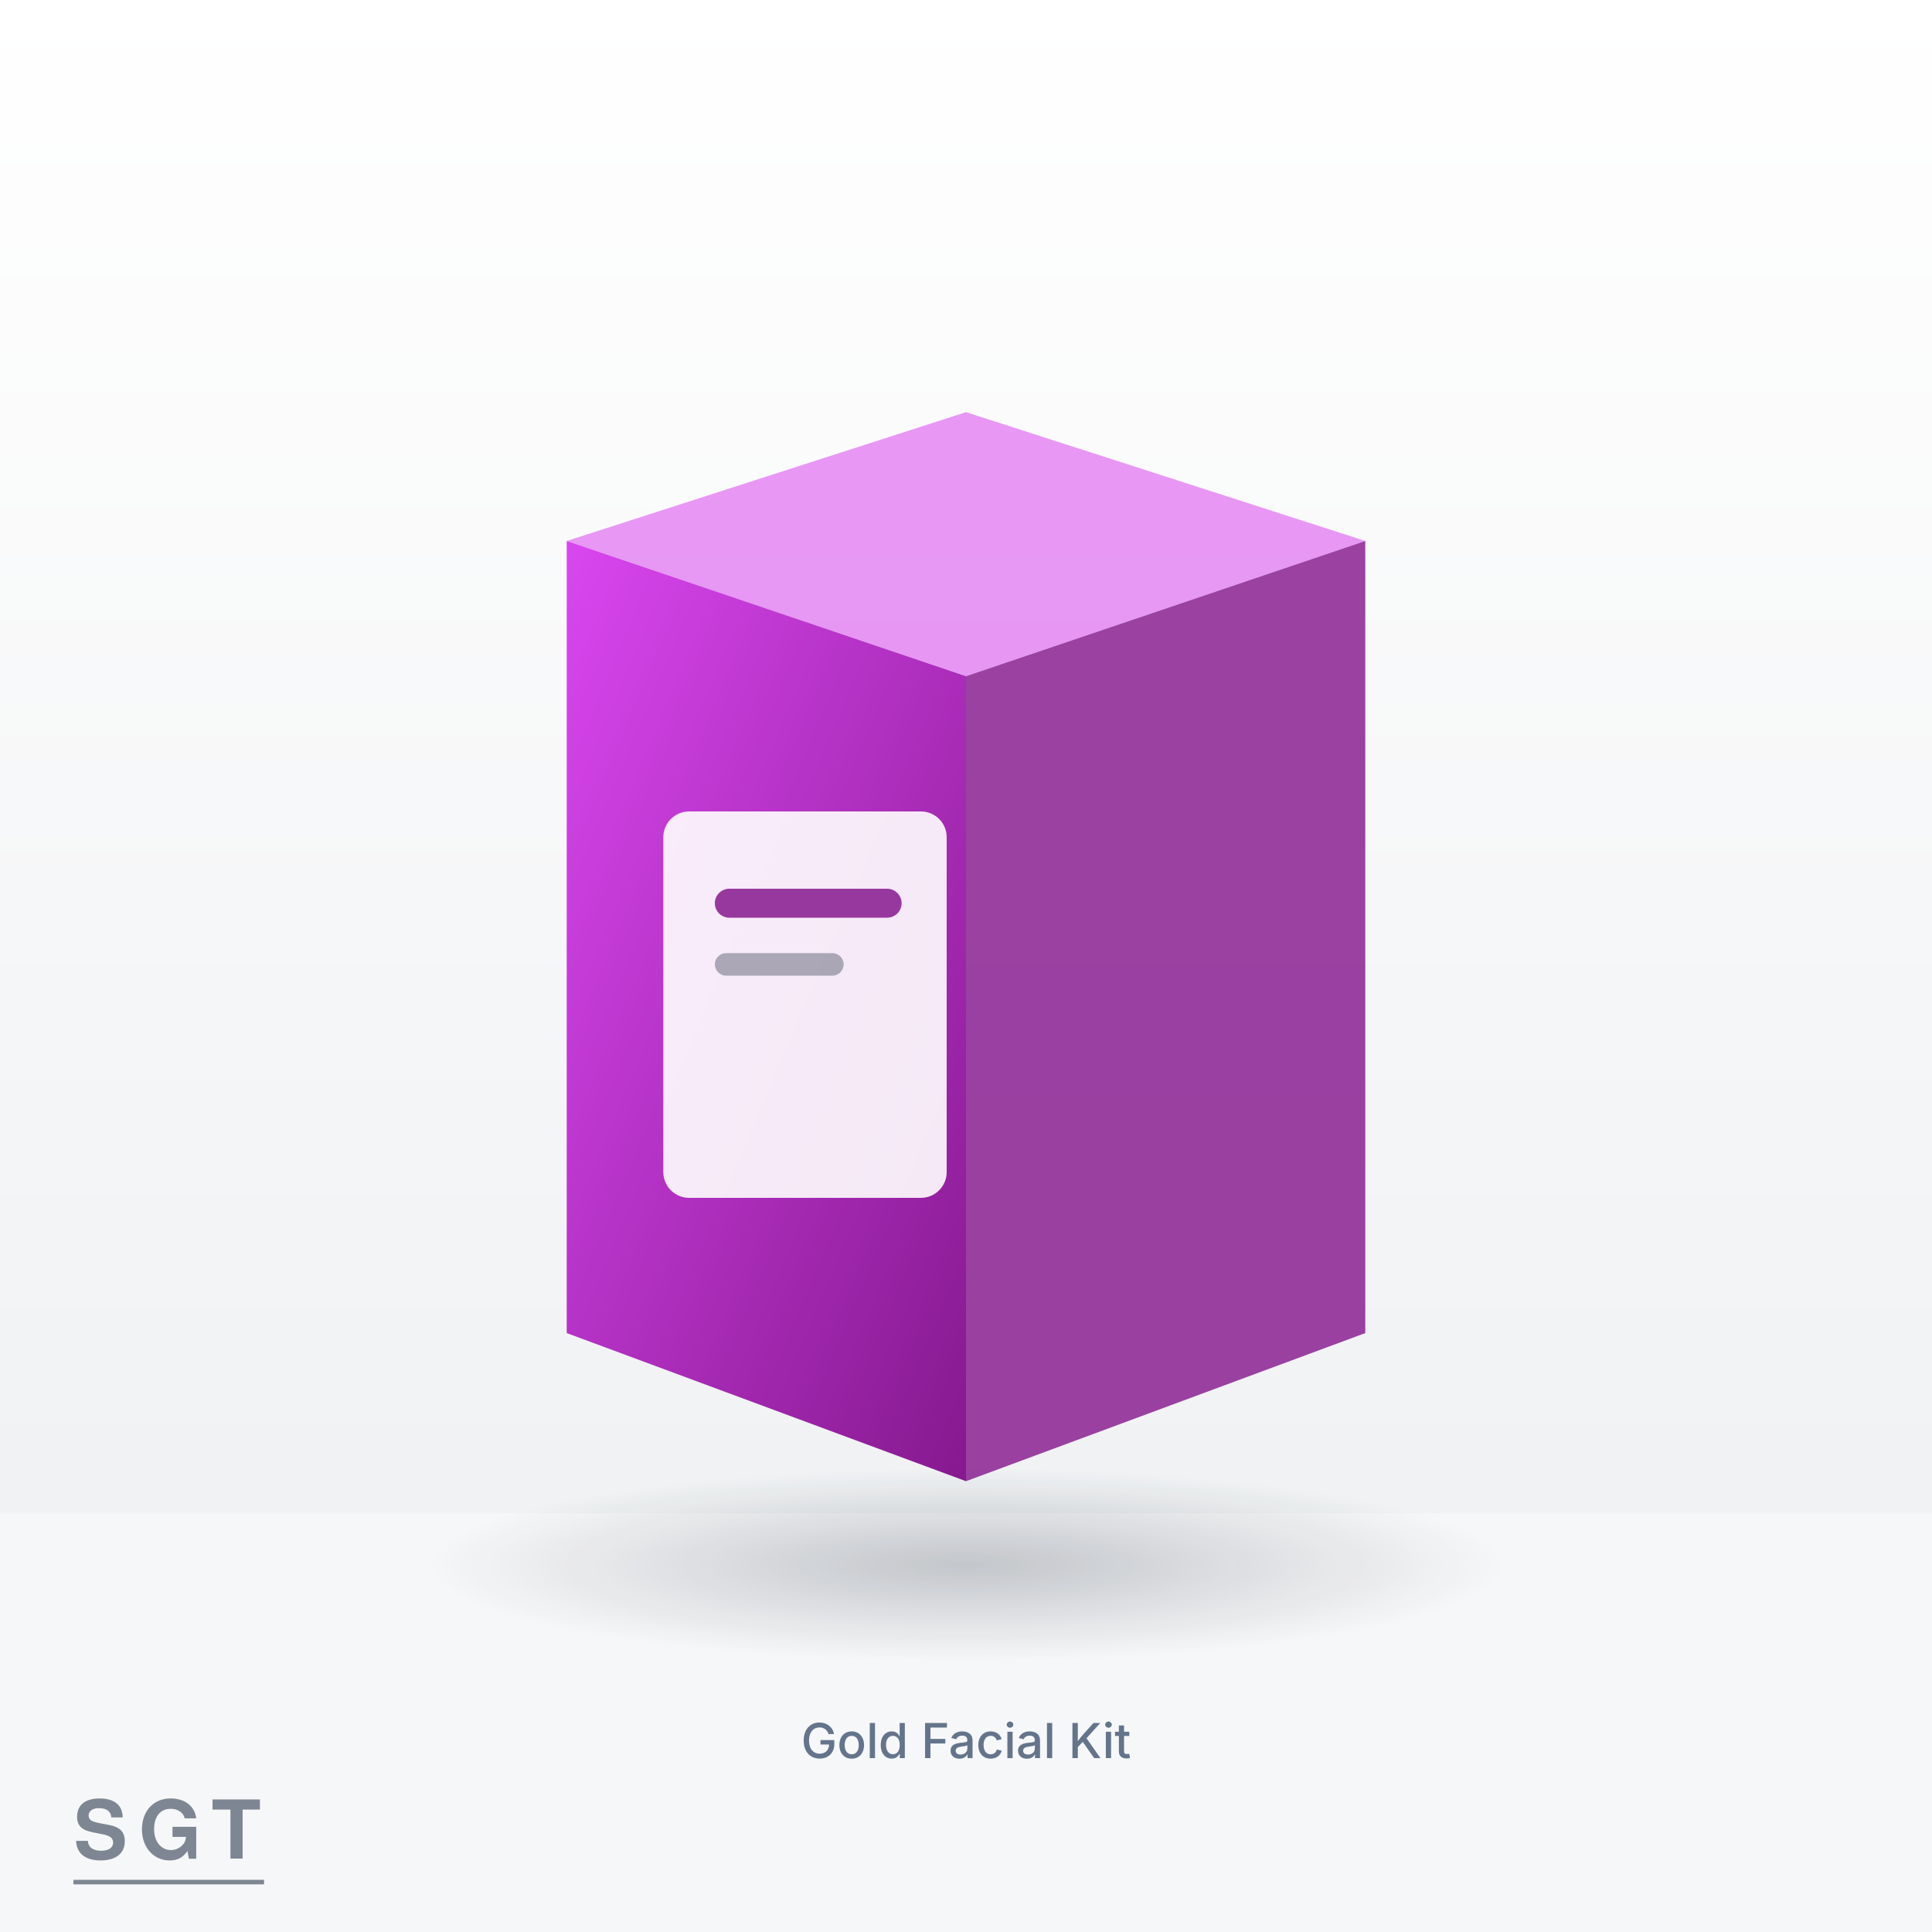
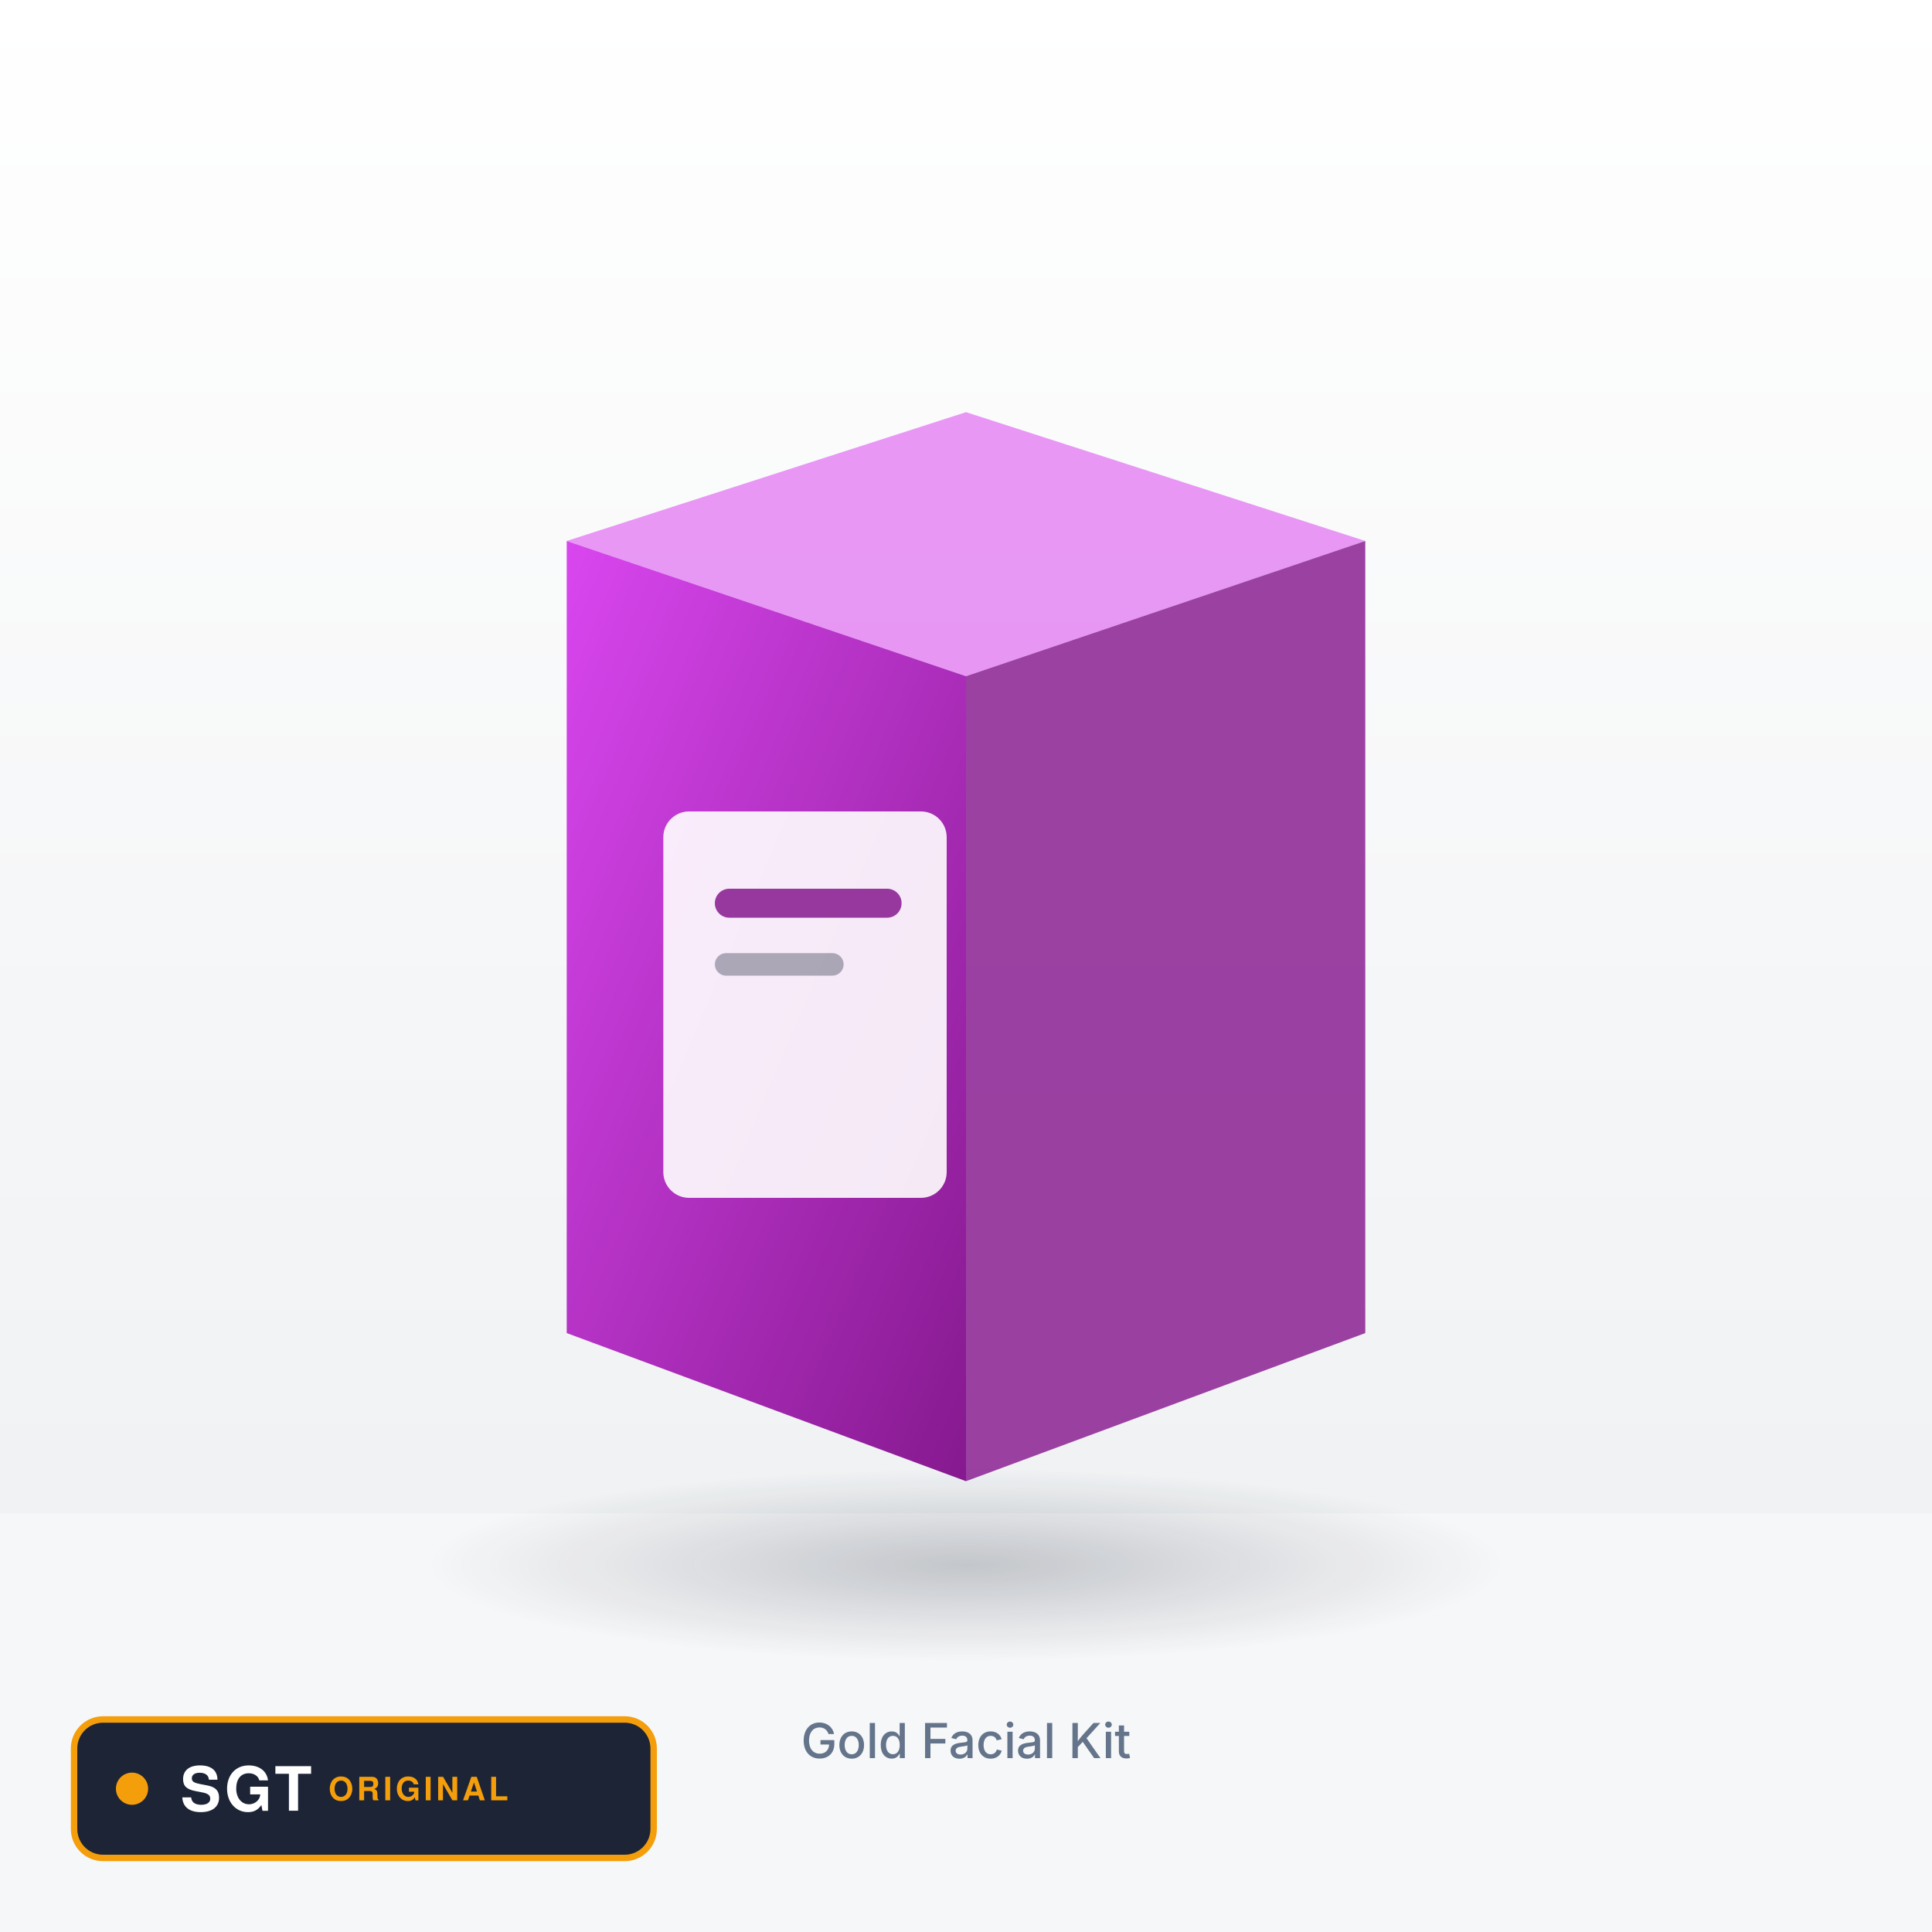
<svg xmlns="http://www.w3.org/2000/svg" viewBox="0 0 600 600" width="600" height="600" role="img" aria-label="Gold Facial Kit — Facial Products">
  <defs>
    <linearGradient id="bg" x1="0" y1="0" x2="0" y2="1">
      <stop offset="0%" stop-color="#ffffff" />
      <stop offset="100%" stop-color="#eceef0" />
    </linearGradient>
    <linearGradient id="body" x1="0" y1="0" x2="1" y2="1">
      <stop offset="0%" stop-color="#d946ef" />
      <stop offset="100%" stop-color="#86198f" />
    </linearGradient>
    <linearGradient id="stroke" x1="0" y1="0" x2="1" y2="1">
      <stop offset="0%" stop-color="#d946ef" />
      <stop offset="100%" stop-color="#86198f" />
    </linearGradient>
    <radialGradient id="shadow" cx="50%" cy="50%">
      <stop offset="0%" stop-color="#0f172a" stop-opacity="0.22" />
      <stop offset="100%" stop-color="#0f172a" stop-opacity="0" />
    </radialGradient>
  </defs>
  <rect width="600" height="600" fill="url(#bg)" />
  <rect y="470" width="600" height="130" fill="#f6f7f8" />
  <ellipse cx="300" cy="486" rx="168" ry="30" fill="url(#shadow)" />
  <g transform="translate(300 300) rotate(0) scale(1) translate(-300 -300)">
    <path d="M176 168l124-40 124 40-124 42z" fill="#d946ef" opacity="0.55" />
    <path d="M176 168l124 42v250l-124-46z" fill="url(#body)" />
    <path d="M424 168l-124 42v250l124-46z" fill="#86198f" opacity="0.82" />
    <rect x="206" y="252" width="88" height="120" rx="8" fill="#ffffff" opacity="0.9" />
    <rect x="222" y="276" width="58" height="9" rx="4.5" fill="#86198f" opacity="0.85" />
    <rect x="222" y="296" width="40" height="7" rx="3.5" fill="#1e293b" opacity="0.35" />
  </g>
  <text x="300" y="546" font-family="ui-sans-serif,system-ui,-apple-system,sans-serif" font-size="15" font-weight="500" fill="#64748b" text-anchor="middle">Gold Facial Kit</text>
-   <g id="sgt-mark" opacity="0.62">
-     <text x="22.8" y="577.2" fill="#334155" font-family="Helvetica Neue, Helvetica, Arial, sans-serif" font-size="25.2" font-weight="600" letter-spacing="3.53">SGT</text>
-     <rect x="22.8" y="583.8" width="59.2" height="1.4" fill="#334155" />
+   <g id="sgt-brand-tag">
+     <rect x="23" y="534" width="180" height="43" rx="9" fill="#0f172a" fill-opacity="0.94" stroke="#f59e0b" stroke-width="2" />
+     <circle cx="41" cy="555.5" r="5" fill="#f59e0b" />
+     <text x="56" y="562.34" fill="#ffffff" font-family="Helvetica Neue, Helvetica, Arial, sans-serif" font-weight="700" font-size="19" letter-spacing="1.14">SGT</text>
+     <text x="102" y="559.1" fill="#f59e0b" font-family="Helvetica Neue, Helvetica, Arial, sans-serif" font-weight="600" font-size="10" letter-spacing="1.00">ORIGINAL</text>
  </g>
</svg>
